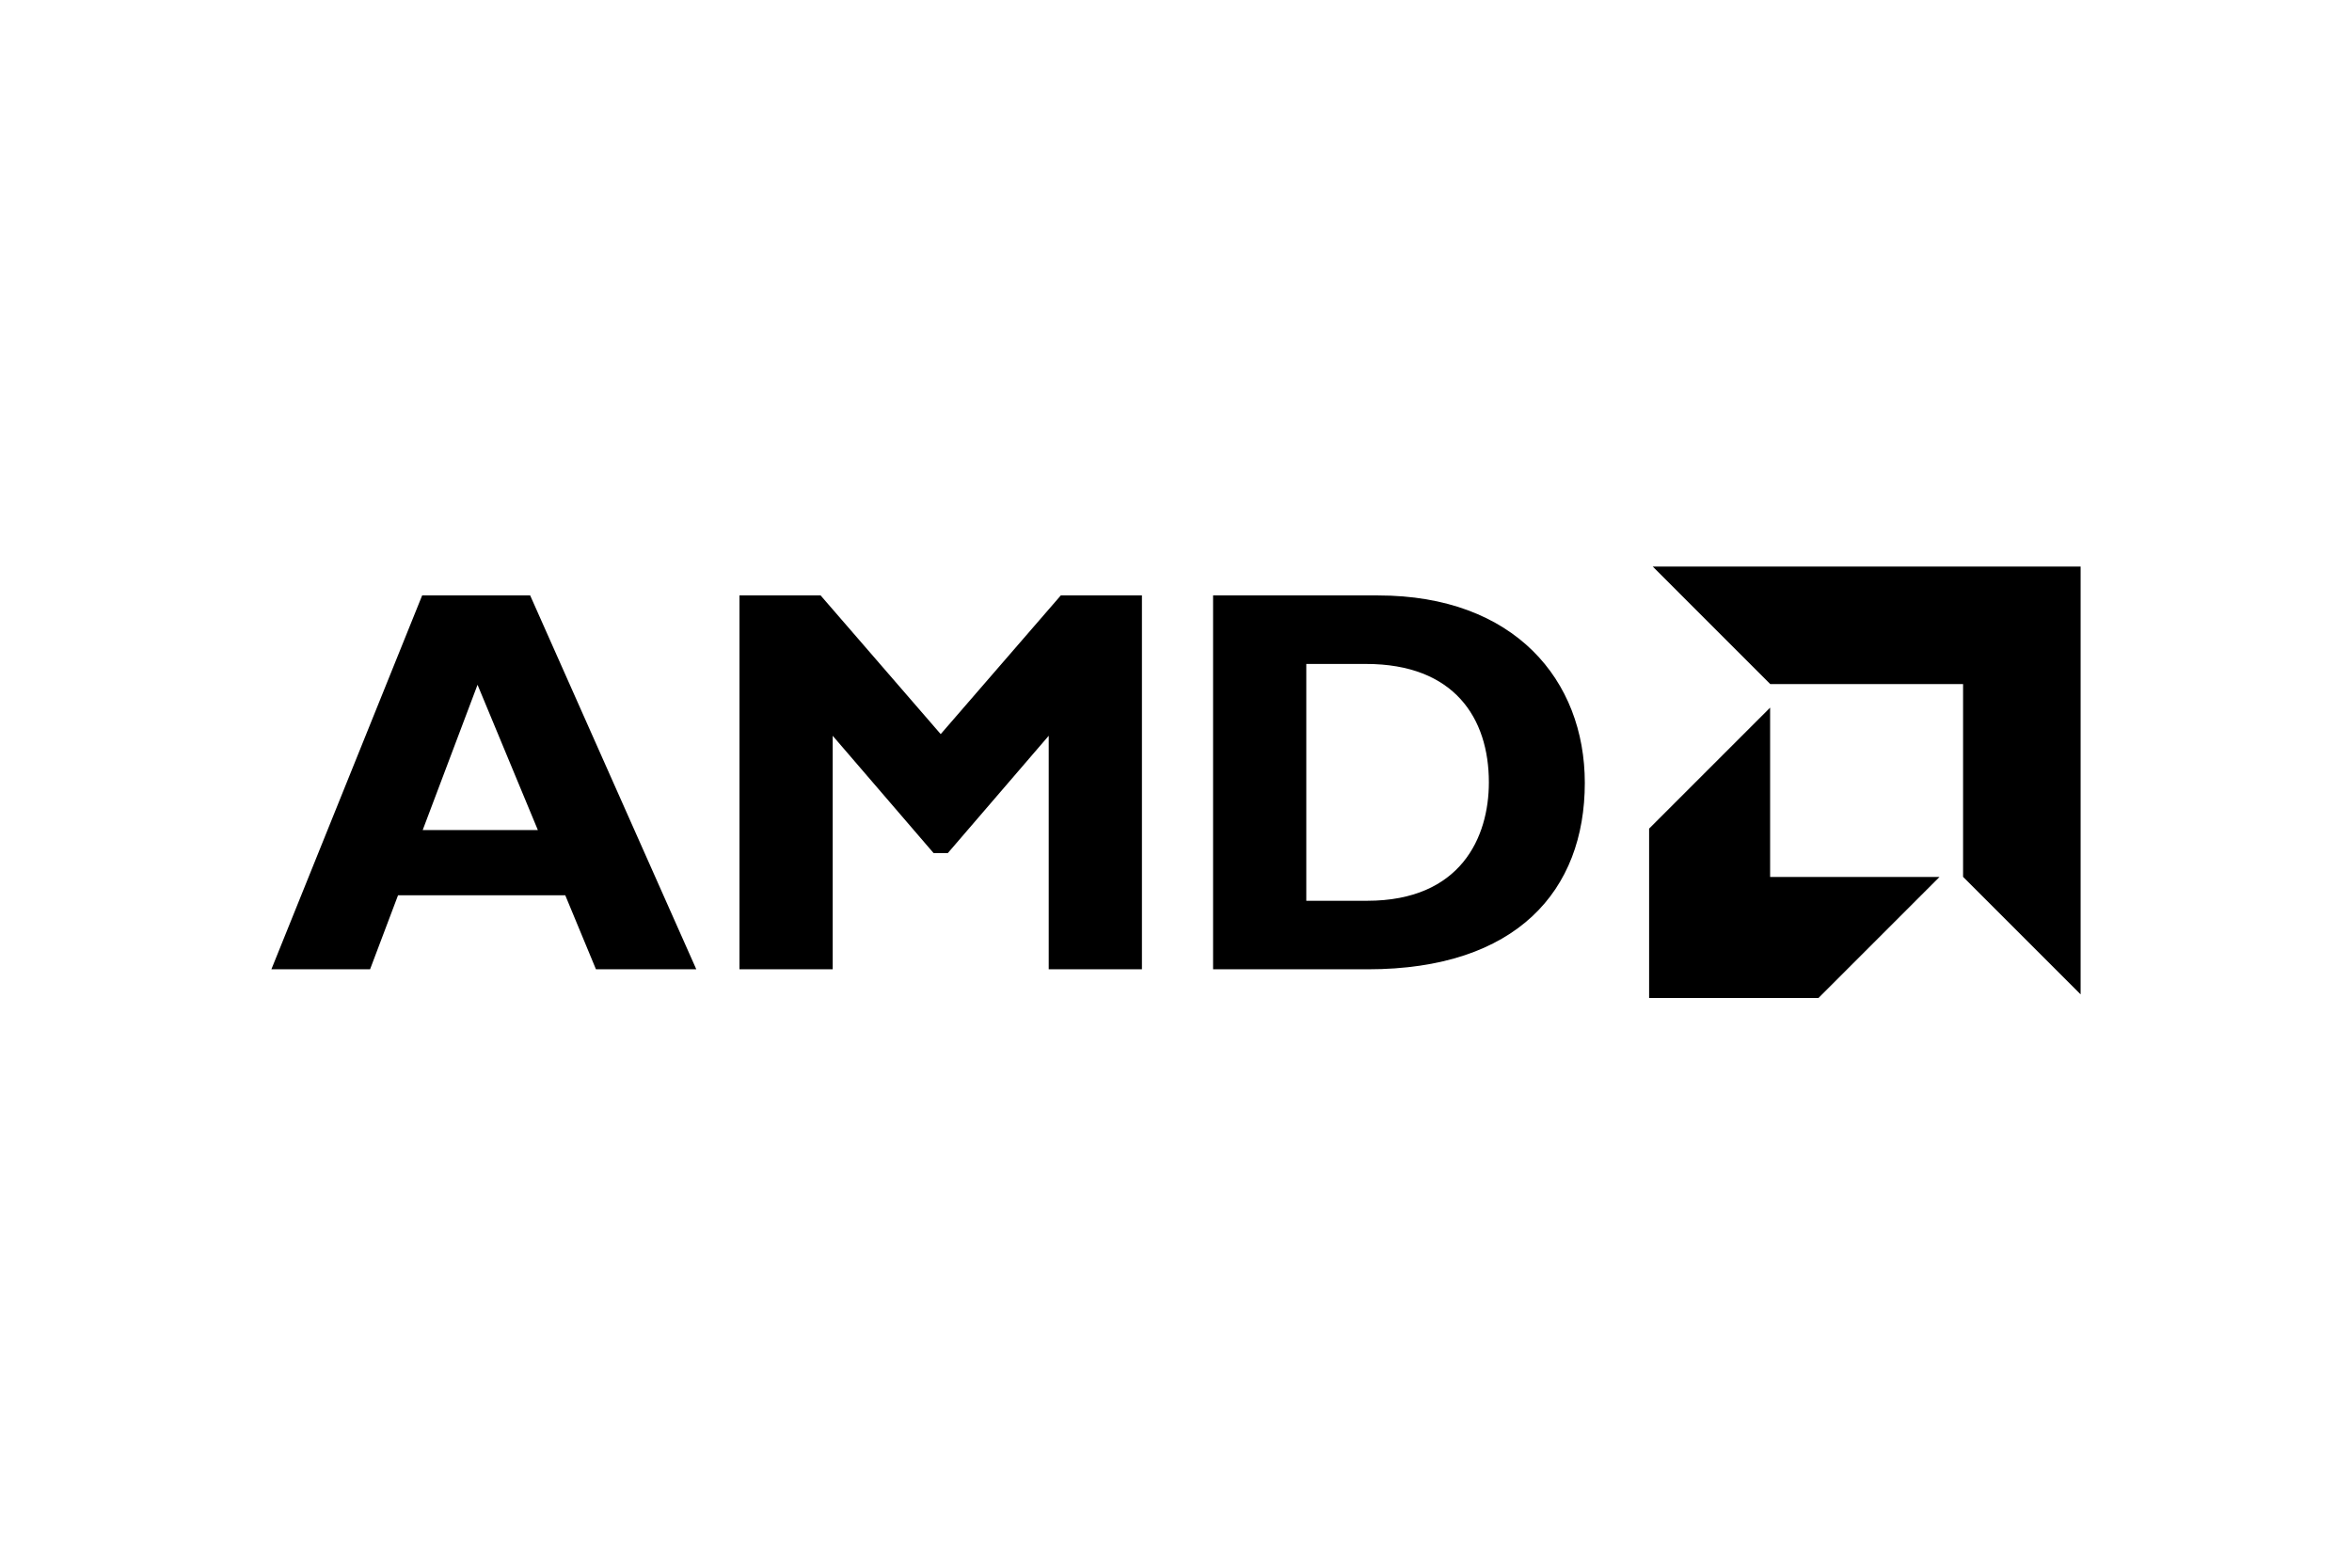
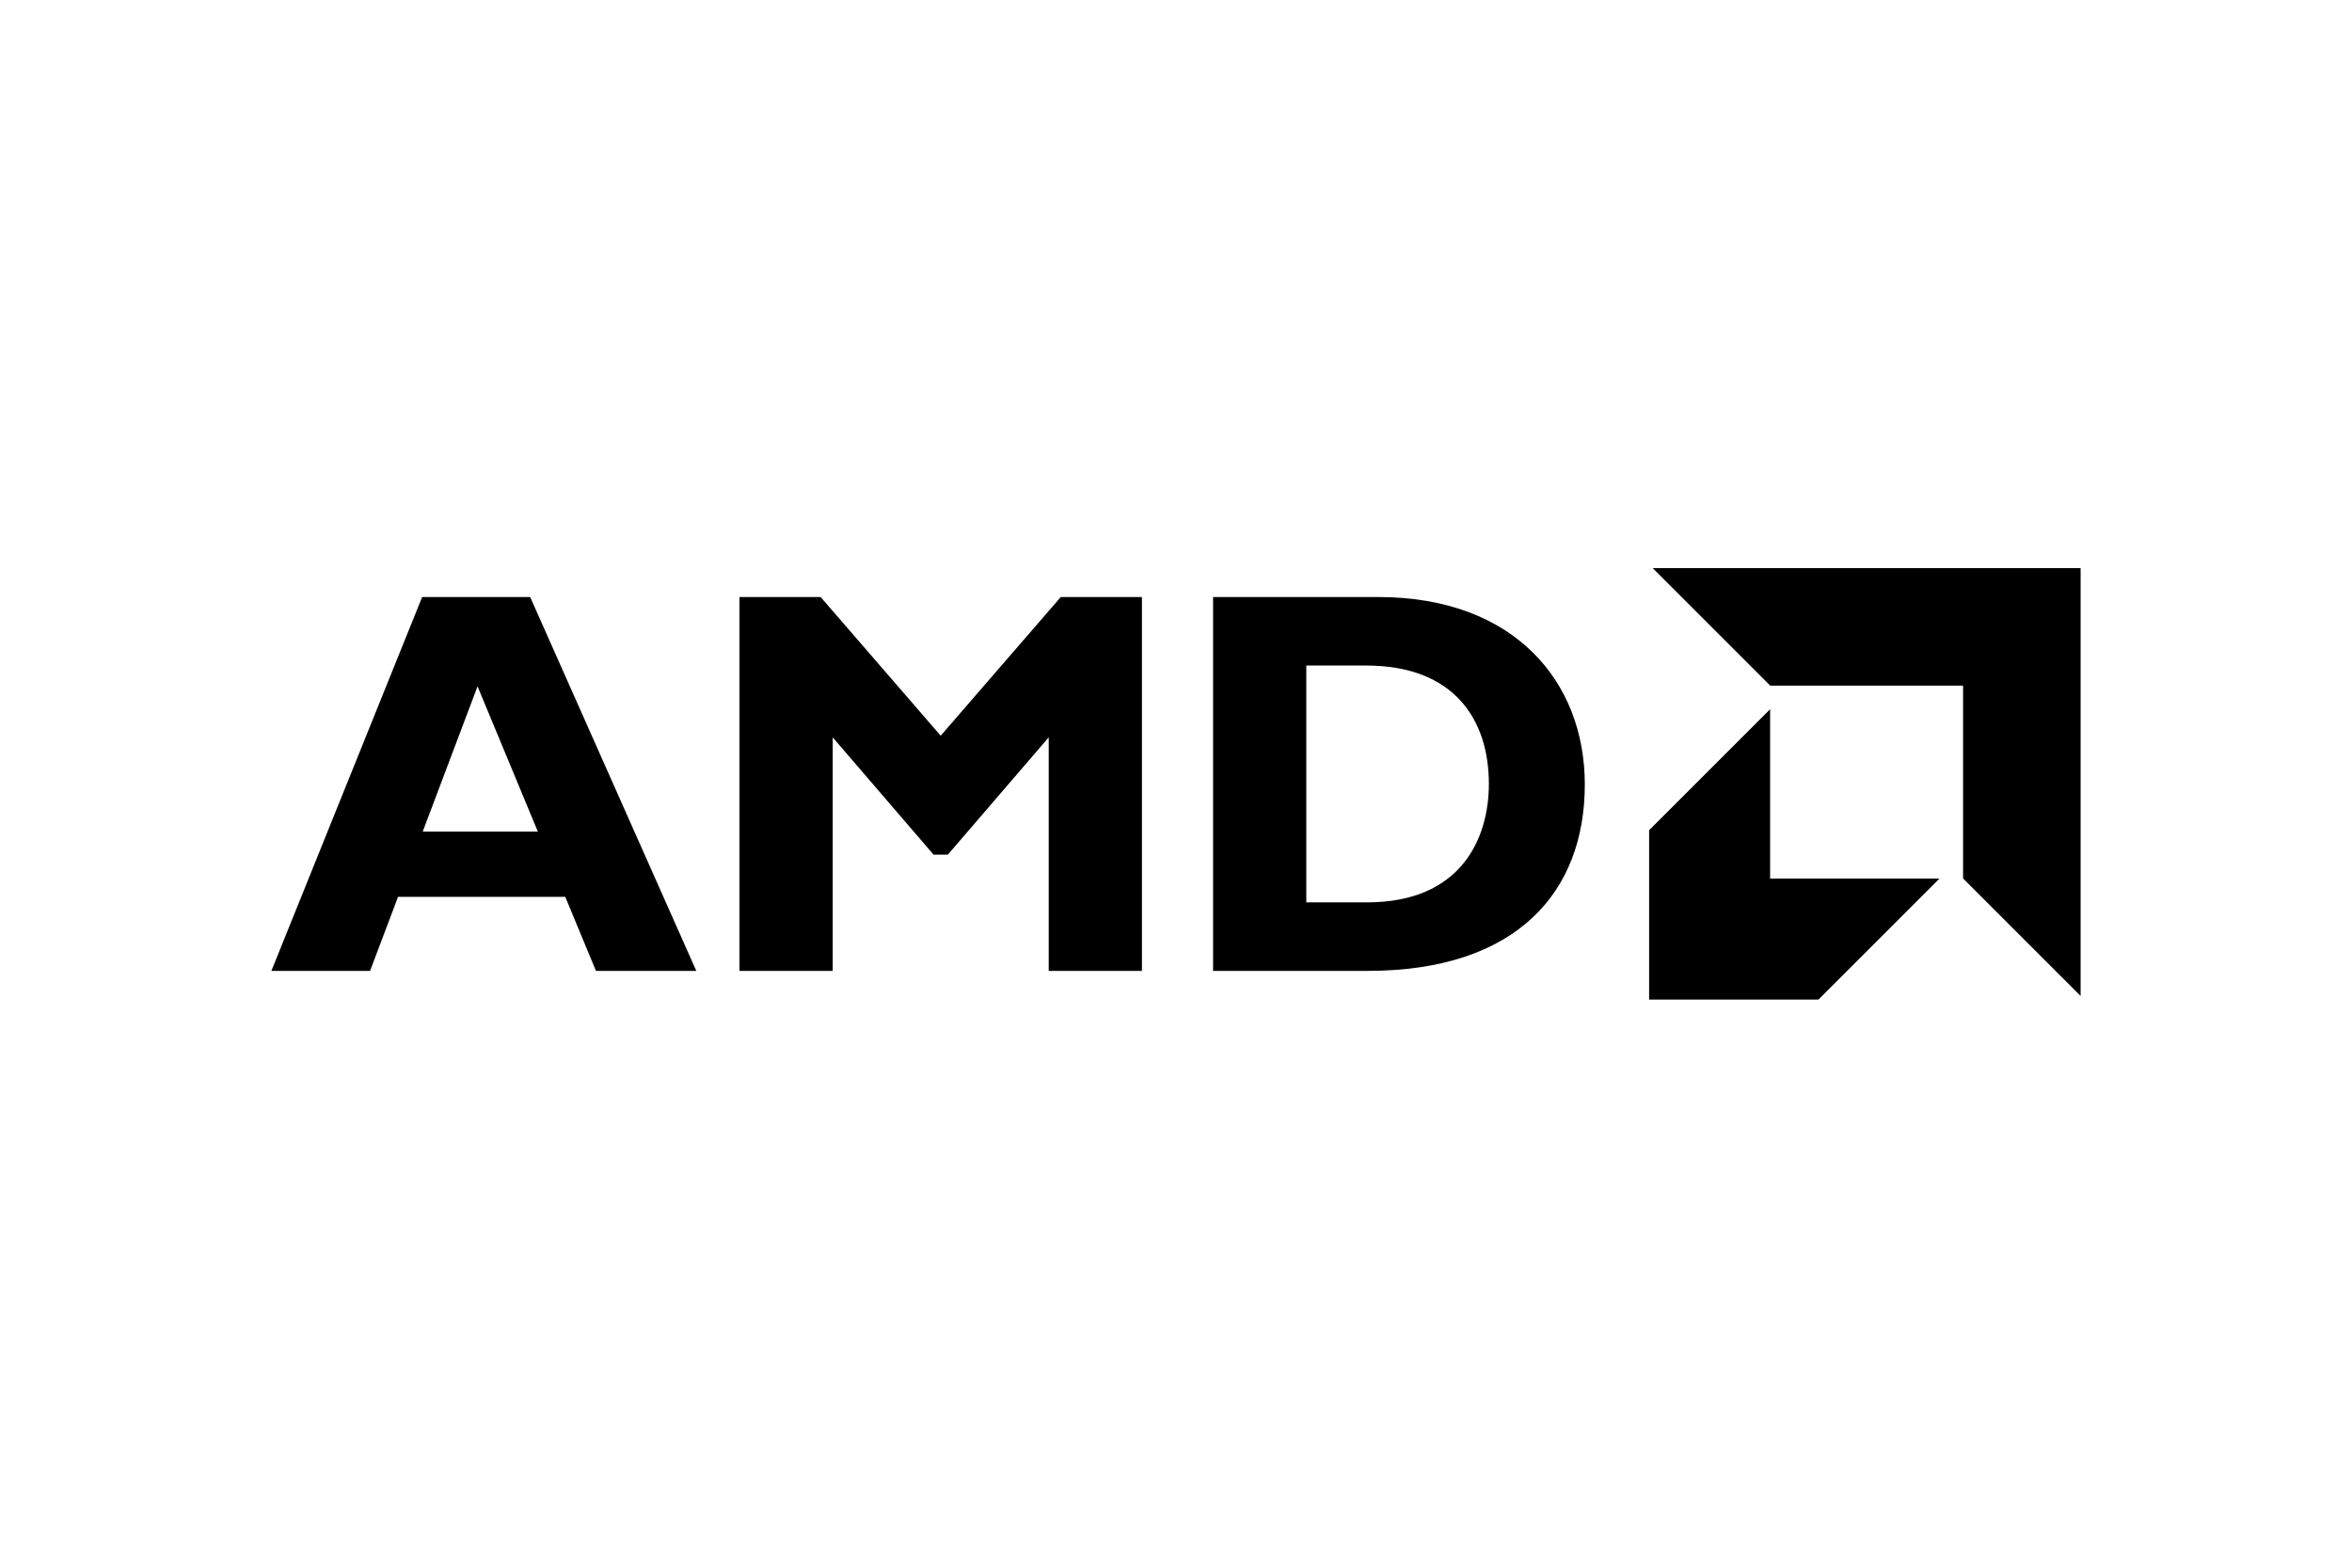
- <svg xmlns="http://www.w3.org/2000/svg" id="body_1" width="1800" height="1200">
-   <g transform="matrix(1.730769 0 0 1.730769 207.6923 433.6705)">
-     <g>
- 	</g>
-     <path d="M187.888 178.122L143.52 178.122L129.947 145.384L56.003 145.384L43.637 178.122L0 178.122L66.667 12.776L114.428 12.776L187.888 178.122zM91.155 52.286L66.912 116.53L117.825 116.53zM349.056 12.776L384.936 12.776L384.936 178.122L343.717 178.122L343.717 74.842L299.109 126.719L292.808 126.719L248.203 74.842L248.203 178.12L206.984 178.12L206.984 12.776L242.864 12.776L295.956 74.112zM489.375 12.776C 549.739 12.776 580.766 50.349 580.766 95.685C 580.766 143.202 550.708 178.122 484.766 178.122L484.766 178.122L416.397 178.122L416.397 12.776zM457.613 147.817L484.519 147.817C 525.976 147.817 538.342 119.688 538.342 95.44C 538.342 67.072 523.066 43.077 484.034 43.077L484.034 43.077L457.612 43.077L457.612 147.817zM800 0L800 189.21L748.028 137.235L748.028 51.981L662.769 51.981L610.797 0zM609.2 190.802L684.089 190.802L737.594 137.296L662.708 137.296L662.708 62.397L609.2 115.903z" stroke="none" fill="#000000" fill-rule="nonzero" />
-   </g>
+ <svg xmlns="http://www.w3.org/2000/svg" height="800" width="1200" viewBox="-120 -47.7 1040 286.203">
+   <path d="M187.888 178.122H143.52l-13.573-32.738H56.003l-12.366 32.738H0L66.667 12.776h47.761zM91.155 52.286L66.912 116.53h50.913zm257.901-39.51h35.88v165.346h-41.219V74.842l-44.608 51.877h-6.301l-44.605-51.877V178.12h-41.219V12.776h35.88l53.092 61.336zm140.319 0c60.364 0 91.391 37.573 91.391 82.909 0 47.517-30.058 82.437-96 82.437h-68.369V12.776zm-31.762 135.041h26.906c41.457 0 53.823-28.129 53.823-52.377 0-28.368-15.276-52.363-54.308-52.363h-26.422v104.74zM800 0v189.21l-51.972-51.975V51.981h-85.259L610.797 0zM609.2 190.802h74.889l53.505-53.506h-74.886V62.397L609.2 115.903z" />
</svg>
